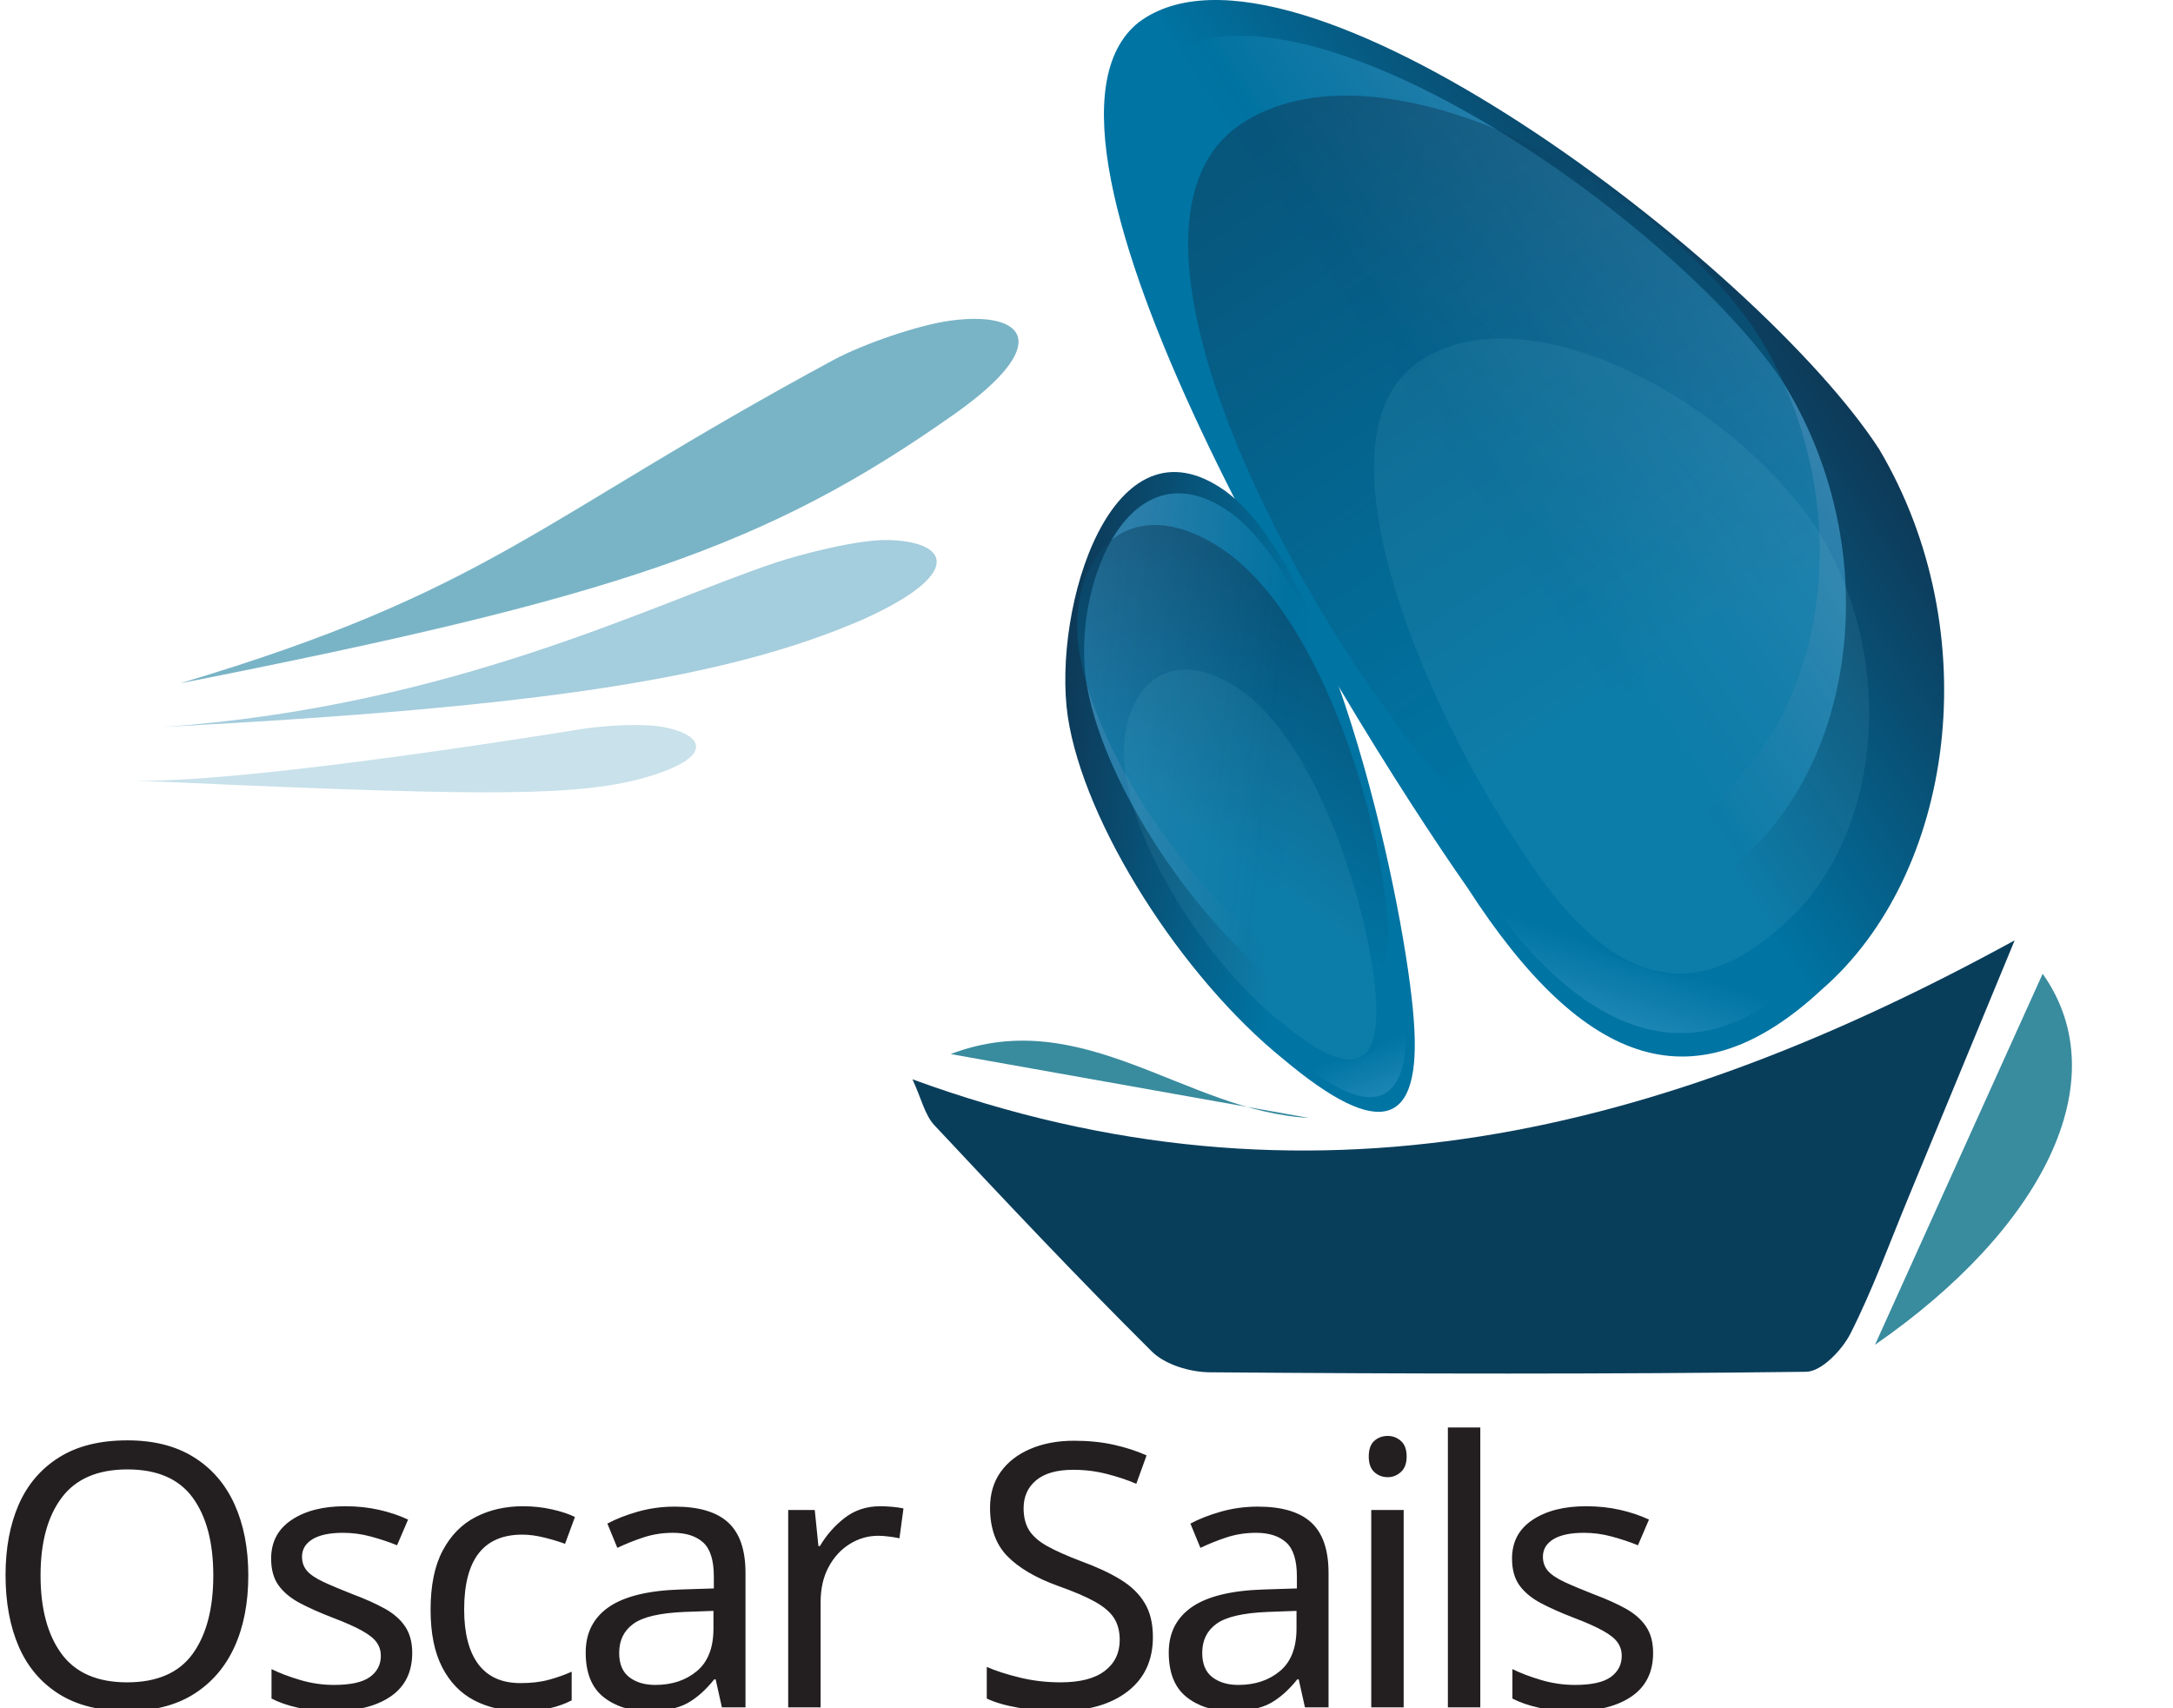
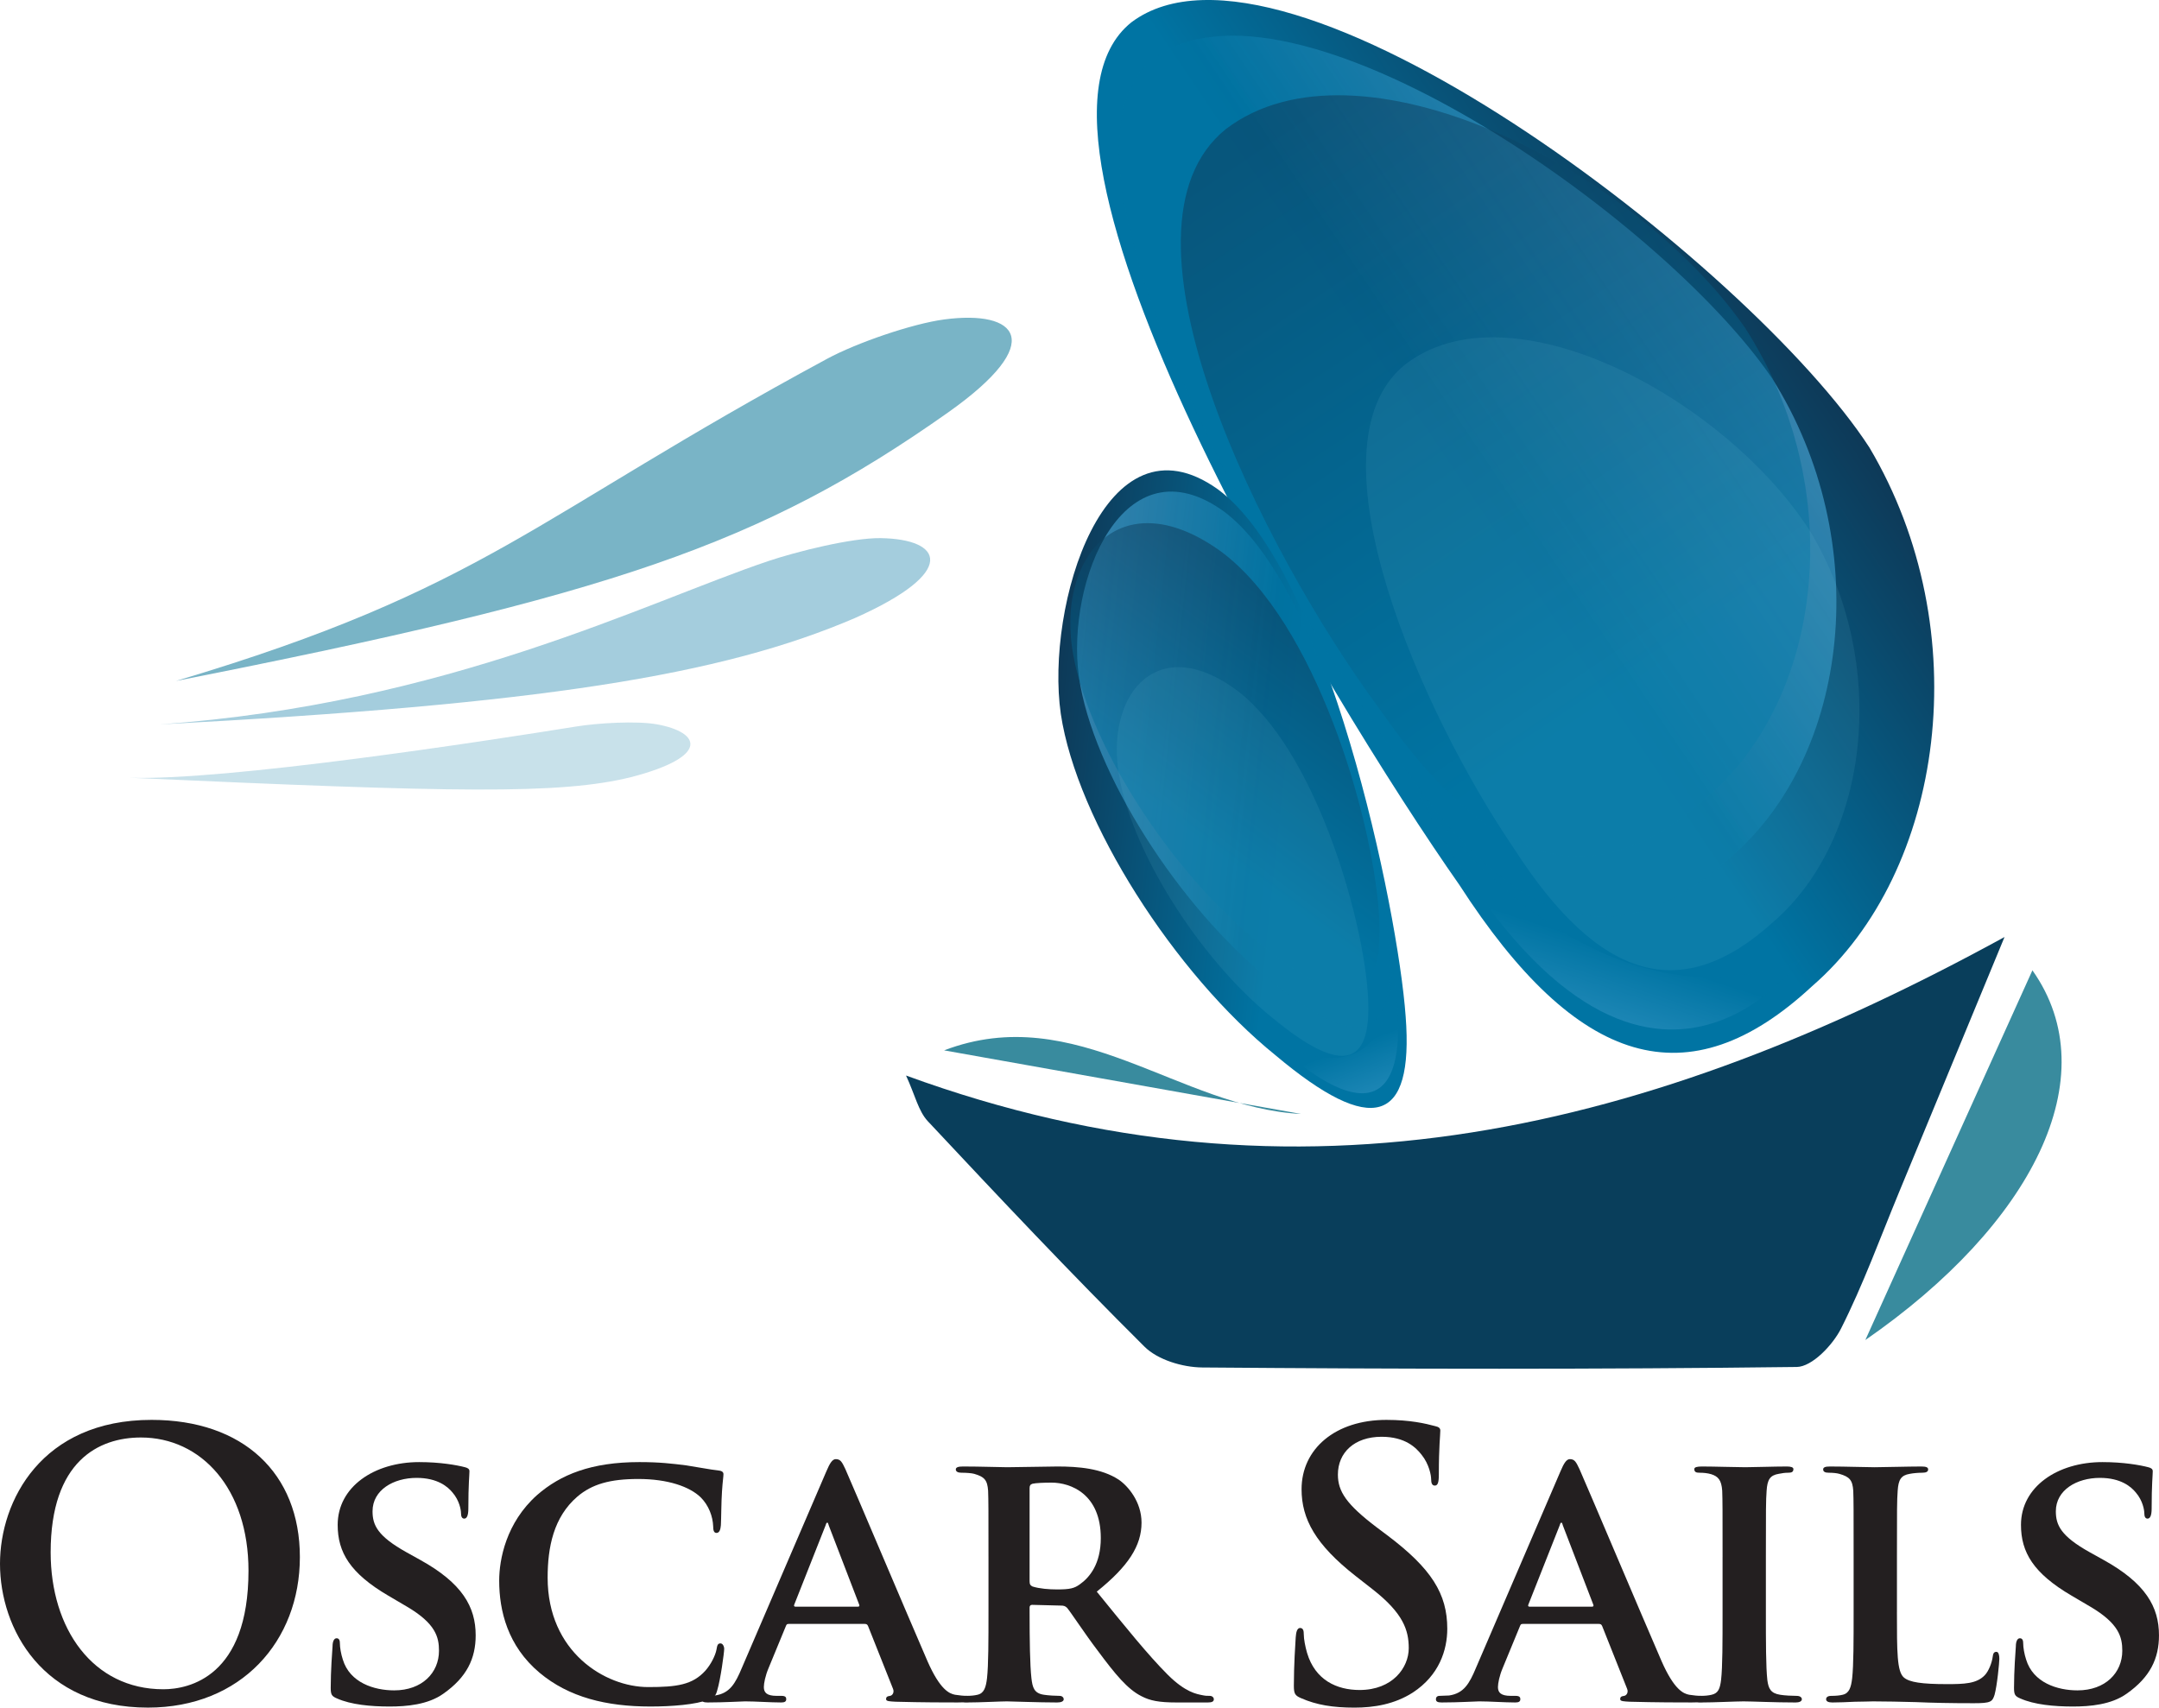
- <svg xmlns="http://www.w3.org/2000/svg" version="1.1" id="Layer_1" x="0px" y="0px" width="354px" height="278.142px" viewBox="0 0 354 278.142" enable-background="new 0 0 354 278.142" xml:space="preserve">
+ <svg xmlns="http://www.w3.org/2000/svg" version="1.1" id="Layer_1" x="0px" y="0px" width="352.912px" height="279.16px" viewBox="0.547 0.001 352.912 279.16" enable-background="new 0.547 0.001 352.912 279.16" xml:space="preserve">
  <g opacity="0.75">
-     <path fill="#86BCD1" d="M26.667,118.428c47.058-3.354,79.484-19.991,99.524-26.72c4.437-1.49,13.556-3.801,18.31-3.732   c10.111,0.146,12.854,5.466-4.199,13.06C118.416,110.442,88.801,115.142,26.667,118.428" />
+     <path fill="#86BCD1" d="M26.667,118.428c47.058-3.354,79.484-19.991,99.524-26.721c4.437-1.49,13.556-3.801,18.31-3.731   c10.111,0.146,12.854,5.466-4.199,13.06C118.416,110.442,88.801,115.142,26.667,118.428" />
  </g>
  <g>
    <g>
      <g>
        <g>
-           <linearGradient id="SVGID_1_" gradientUnits="userSpaceOnUse" x1="209.702" y1="165.999" x2="209.702" y2="276.915" gradientTransform="matrix(-0.5585 -0.8295 0.7724 -0.5201 195.5753 366.3386)">
+           <linearGradient id="SVGID_1_" gradientUnits="userSpaceOnUse" x1="71.737" y1="50.47" x2="71.737" y2="-60.447" gradientTransform="matrix(-0.5585 -0.8295 -0.7724 0.5201 285.7211 139.3103)">
            <stop offset="0.407" style="stop-color:#0074A3" />
            <stop offset="0.988" style="stop-color:#0E3856" />
          </linearGradient>
-           <path fill="url(#SVGID_1_)" d="M185.5,3.637c24.989-18.749,101.206,39.619,120.619,69.519      c17.738,29.899,12.271,69.336-9.379,88.082c-20.197,18.75-38.378,13.293-57.666-16.605      C218.11,114.734,161.965,22.385,185.5,3.637z" />
-           <linearGradient id="SVGID_2_" gradientUnits="userSpaceOnUse" x1="218.756" y1="159.41" x2="218.756" y2="297.061" gradientTransform="matrix(-0.5585 -0.8295 0.7724 -0.5201 195.5753 366.3386)">
+           <path fill="url(#SVGID_1_)" d="M185.5,3.637c24.988-18.749,101.206,39.618,120.619,69.519      c17.738,29.899,12.271,69.336-9.379,88.082c-20.197,18.75-38.379,13.293-57.666-16.605      C218.109,114.734,161.965,22.385,185.5,3.637z" />
+           <linearGradient id="SVGID_2_" gradientUnits="userSpaceOnUse" x1="80.793" y1="57.059" x2="80.793" y2="-80.592" gradientTransform="matrix(-0.5585 -0.8295 -0.7724 0.5201 285.7211 139.3103)">
            <stop offset="0.407" style="stop-color:#0074A3" />
            <stop offset="0.988" style="stop-color:#6DB7E6" />
          </linearGradient>
-           <path opacity="0.7" fill="url(#SVGID_2_)" d="M189.1,9.611c22.005-16.676,83.015,25.648,101.117,52.244      c16.775,26.596,12.717,61.671-6.83,78.348c-18.399,16.677-35.31,11.821-53.312-14.771C210.744,98.837,168.24,26.287,189.1,9.611      z" />
-           <linearGradient id="SVGID_3_" gradientUnits="userSpaceOnUse" x1="147.795" y1="195.099" x2="128.125" y2="171.673" gradientTransform="matrix(-0.5585 -0.8295 0.7724 -0.5201 195.5753 366.3386)">
+           <path opacity="0.7" fill="url(#SVGID_2_)" enable-background="new    " d="M189.1,9.611      c22.006-16.676,83.016,25.647,101.117,52.244c16.775,26.596,12.717,61.671-6.83,78.348      c-18.398,16.677-35.31,11.821-53.312-14.771C210.744,98.837,168.24,26.287,189.1,9.611z" />
+           <linearGradient id="SVGID_3_" gradientUnits="userSpaceOnUse" x1="9.832" y1="21.372" x2="-9.838" y2="44.798" gradientTransform="matrix(-0.5585 -0.8295 -0.7724 0.5201 285.7211 139.3103)">
            <stop offset="0.407" style="stop-color:#0074A3" />
            <stop offset="0.988" style="stop-color:#6DB7E6" />
          </linearGradient>
-           <path opacity="0.4" fill="url(#SVGID_3_)" d="M232.167,129.412c34.972,66.554,62.659,27.521,62.659,27.521      C259.261,170.655,232.167,129.412,232.167,129.412z" />
-           <linearGradient id="SVGID_4_" gradientUnits="userSpaceOnUse" x1="166.41" y1="222.561" x2="279.552" y2="222.561" gradientTransform="matrix(-0.5585 -0.8295 0.7724 -0.5201 195.5753 366.3386)">
+           <path opacity="0.4" fill="url(#SVGID_3_)" enable-background="new    " d="M232.167,129.412      c34.972,66.554,62.659,27.521,62.659,27.521C259.261,170.655,232.167,129.412,232.167,129.412z" />
+           <linearGradient id="SVGID_4_" gradientUnits="userSpaceOnUse" x1="28.444" y1="-6.088" x2="141.586" y2="-6.088" gradientTransform="matrix(-0.5585 -0.8295 -0.7724 0.5201 285.7211 139.3103)">
            <stop offset="0.038" style="stop-color:#0074A3" />
            <stop offset="0.988" style="stop-color:#0E3856" />
          </linearGradient>
-           <path opacity="0.5" fill="url(#SVGID_4_)" d="M200.922,21.106c21.444-16.378,66.727,6.35,84.855,32.467      c16.854,26.117,13.022,60.563-6.399,76.942c-18.308,16.375-35.222,11.613-53.257-14.506      C206.807,89.891,180.59,37.482,200.922,21.106z" />
-           <path opacity="0.1" fill="#7CCAE2" d="M230.046,59.746c17.134-13.617,52.326,5.278,66.323,26.992      c13.115,21.715,9.784,50.353-5.949,63.97c-14.967,13.613-28.505,9.652-42.438-12.061      C233.164,116.931,213.683,73.36,230.046,59.746z" />
+           <path opacity="0.5" fill="url(#SVGID_4_)" enable-background="new    " d="M200.922,21.106      c21.444-16.378,66.727,6.35,84.855,32.467c16.854,26.117,13.021,60.562-6.399,76.942      c-18.308,16.375-35.222,11.612-53.257-14.507C206.807,89.891,180.59,37.482,200.922,21.106z" />
+           <path opacity="0.1" fill="#7CCAE2" enable-background="new    " d="M230.046,59.746c17.134-13.617,52.326,5.278,66.323,26.992      c13.115,21.715,9.784,50.353-5.949,63.97c-14.967,13.613-28.505,9.652-42.438-12.061      C233.164,116.931,213.684,73.36,230.046,59.746z" />
        </g>
        <g>
-           <linearGradient id="SVGID_5_" gradientUnits="userSpaceOnUse" x1="315.351" y1="-49.688" x2="315.351" y2="79.743" gradientTransform="matrix(0.0523 -0.4869 -0.4932 -0.3684 195.3464 285.5096)">
+           <linearGradient id="SVGID_5_" gradientUnits="userSpaceOnUse" x1="113.221" y1="486.236" x2="113.221" y2="356.805" gradientTransform="matrix(0.0523 -0.4869 0.4932 0.3684 -9.387 26.2583)">
            <stop offset="0.407" style="stop-color:#0074A3" />
            <stop offset="0.988" style="stop-color:#0E3856" />
          </linearGradient>
-           <path fill="url(#SVGID_5_)" d="M199.645,80.007c-18.562-13.279-28.237,19.145-25.698,36.698      c2.631,17.551,18.653,42.543,35.11,55.823c15.8,13.277,22.601,11.188,21.259-6.363      C229.065,148.61,217.551,93.286,199.645,80.007z" />
-           <linearGradient id="SVGID_6_" gradientUnits="userSpaceOnUse" x1="323.728" y1="-53.629" x2="323.728" y2="106.893" gradientTransform="matrix(0.0523 -0.4869 -0.4932 -0.3684 195.3464 285.5096)">
+           <path fill="url(#SVGID_5_)" d="M199.645,80.007c-18.562-13.278-28.236,19.146-25.698,36.698      c2.631,17.551,18.653,42.543,35.11,55.823c15.801,13.277,22.602,11.188,21.26-6.363      C229.064,148.61,217.551,93.286,199.645,80.007z" />
+           <linearGradient id="SVGID_6_" gradientUnits="userSpaceOnUse" x1="121.598" y1="490.178" x2="121.598" y2="329.655" gradientTransform="matrix(0.0523 -0.4869 0.4932 0.3684 -9.387 26.2583)">
            <stop offset="0.407" style="stop-color:#0074A3" />
            <stop offset="0.988" style="stop-color:#6DB7E6" />
          </linearGradient>
-           <path opacity="0.7" fill="url(#SVGID_6_)" d="M200.586,83.598c-16.394-11.811-25.817,11.398-23.682,27.012      c2.209,15.614,16.463,37.842,31.307,49.652c14.322,11.811,20.532,9.949,19.344-5.66      C226.438,138.987,216.461,95.409,200.586,83.598z" />
-           <linearGradient id="SVGID_7_" gradientUnits="userSpaceOnUse" x1="265.277" y1="-17.629" x2="244.418" y2="-42.472" gradientTransform="matrix(0.0523 -0.4869 -0.4932 -0.3684 195.3464 285.5096)">
+           <path opacity="0.7" fill="url(#SVGID_6_)" enable-background="new    " d="M200.586,83.598      c-16.395-11.812-25.817,11.397-23.682,27.012c2.209,15.614,16.463,37.842,31.307,49.652c14.322,11.811,20.532,9.948,19.344-5.66      C226.438,138.987,216.461,95.409,200.586,83.598z" />
+           <linearGradient id="SVGID_7_" gradientUnits="userSpaceOnUse" x1="63.131" y1="454.182" x2="42.271" y2="479.026" gradientTransform="matrix(0.0523 -0.4869 0.4932 0.3684 -9.387 26.2583)">
            <stop offset="0.407" style="stop-color:#0074A3" />
            <stop offset="0.988" style="stop-color:#6DB7E6" />
          </linearGradient>
-           <path opacity="0.4" fill="url(#SVGID_7_)" d="M228.042,156.983c6.565,39.625-19.516,12.982-19.516,12.982      C229.92,181.196,228.042,156.983,228.042,156.983z" />
-           <linearGradient id="SVGID_8_" gradientUnits="userSpaceOnUse" x1="280.278" y1="21.717" x2="374.965" y2="21.717" gradientTransform="matrix(0.0523 -0.4869 -0.4932 -0.3684 195.3464 285.5096)">
+           <path opacity="0.4" fill="url(#SVGID_7_)" enable-background="new    " d="M228.042,156.983      c6.565,39.625-19.517,12.981-19.517,12.981C229.92,181.196,228.042,156.983,228.042,156.983z" />
+           <linearGradient id="SVGID_8_" gradientUnits="userSpaceOnUse" x1="78.127" y1="414.815" x2="172.814" y2="414.815" gradientTransform="matrix(0.0523 -0.4869 0.4932 0.3684 -9.387 26.2583)">
            <stop offset="0.038" style="stop-color:#0074A3" />
            <stop offset="0.988" style="stop-color:#0E3856" />
          </linearGradient>
-           <path opacity="0.5" fill="url(#SVGID_8_)" d="M200.217,90.217c-15.983-11.6-26.543,0.135-24.457,15.467      c2.156,15.333,16.244,37.163,30.951,48.763c14.201,11.598,20.369,9.771,19.195-5.561      C224.805,133.555,215.696,101.815,200.217,90.217z" />
-           <path opacity="0.1" fill="#7CCAE2" d="M202.875,112.97c-12.869-9.644-21.268,0.113-19.552,12.859      c1.764,12.749,13.198,30.897,25.184,40.542c11.638,9.641,16.659,8.123,15.574-4.625      C223.045,148.997,215.396,122.614,202.875,112.97z" />
+           <path opacity="0.5" fill="url(#SVGID_8_)" enable-background="new    " d="M200.217,90.217      c-15.982-11.6-26.543,0.136-24.457,15.468c2.156,15.333,16.244,37.163,30.951,48.763c14.201,11.598,20.369,9.771,19.195-5.562      C224.805,133.555,215.695,101.815,200.217,90.217z" />
+           <path opacity="0.1" fill="#7CCAE2" enable-background="new    " d="M202.875,112.97c-12.869-9.645-21.268,0.112-19.552,12.858      c1.764,12.749,13.198,30.897,25.184,40.542c11.638,9.642,16.659,8.123,15.574-4.625      C223.045,148.997,215.396,122.614,202.875,112.97z" />
        </g>
      </g>
    </g>
-     <path fill-rule="evenodd" clip-rule="evenodd" fill="#093E5B" d="M148.647,175.827c64.474,23.59,122.152,8.787,179.561-22.641   c-5.751,13.91-11.491,27.828-17.249,41.74c-3.088,7.461-5.852,15.09-9.479,22.277c-1.367,2.709-4.736,6.236-7.232,6.27   c-32.391,0.404-64.789,0.34-97.184,0.082c-3.201-0.027-7.258-1.238-9.431-3.396c-12.086-12.01-23.777-24.42-35.422-36.861   C150.662,181.642,150.13,179.032,148.647,175.827" />
+     <path fill="#093E5B" d="M148.647,175.827c64.474,23.59,122.152,8.787,179.561-22.641c-5.751,13.91-11.491,27.828-17.249,41.739   c-3.088,7.462-5.852,15.091-9.479,22.277c-1.367,2.709-4.736,6.236-7.232,6.271c-32.391,0.403-64.789,0.34-97.184,0.082   c-3.201-0.027-7.258-1.238-9.432-3.396c-12.086-12.01-23.777-24.42-35.422-36.861C150.662,181.642,150.13,179.032,148.647,175.827" />
  </g>
  <g>
-     <path fill="#79B4C6" d="M29.312,111.323c50.595-15.079,58.203-26.62,106.438-52.668c4.813-2.599,13.874-5.727,19.127-6.429   c11.886-1.588,17.093,3.591,0.59,15.243C124.925,89.032,100.327,97.313,29.312,111.323" />
+     <path fill="#79B4C6" d="M29.312,111.323c50.595-15.079,58.203-26.62,106.438-52.668c4.813-2.599,13.874-5.727,19.127-6.429   c11.886-1.588,17.093,3.591,0.59,15.242C124.925,89.032,100.327,97.313,29.312,111.323" />
  </g>
  <g opacity="0.45">
-     <path fill="#86BCD1" d="M21.667,127.142c15.735,0.547,58.121-5.962,73.141-8.383c3.37-0.543,9.8-0.959,13.193-0.331   c7.077,1.311,8.648,5.25-4.272,8.614C92.066,129.918,75,129.554,21.667,127.142" />
+     <path fill="#86BCD1" d="M21.667,127.142c15.735,0.547,58.121-5.962,73.141-8.384c3.37-0.543,9.8-0.959,13.193-0.331   c7.077,1.312,8.648,5.25-4.272,8.614C92.066,129.918,75,129.554,21.667,127.142" />
  </g>
-   <path fill-rule="evenodd" clip-rule="evenodd" fill="#398B9E" d="M305.456,219.07c9.211-20.384,18.424-40.769,27.312-60.44  C345.095,176.065,332.657,200.25,305.456,219.07" />
-   <path fill-rule="evenodd" clip-rule="evenodd" fill="#398B9E" d="M154.874,171.715c21.538-8.235,38.46,9.39,58.351,10.396" />
-   <text transform="matrix(1 0 0 1 -2.7529 278.1416)" fill="#231F20" font-family="'TrajanPro-Bold'" font-size="60" letter-spacing="-3">Oscar Sails</text>
+   <path fill="#398B9E" d="M305.456,219.07c9.211-20.384,18.424-40.77,27.312-60.44C345.095,176.065,332.657,200.25,305.456,219.07" />
+   <path fill="#398B9E" d="M154.874,171.715c21.538-8.234,38.46,9.391,58.351,10.396" />
+   <g enable-background="new    ">
+     <path fill="#231F20" d="M0.547,255.642c0-10.26,6.78-23.519,24.779-23.519c14.939,0,24.239,8.699,24.239,22.438   s-9.6,24.599-24.84,24.599C7.507,279.161,0.547,266.261,0.547,255.642z M41.165,256.782c0-13.439-7.739-21.779-17.579-21.779   c-6.899,0-14.759,3.84-14.759,18.779c0,12.479,6.9,22.38,18.419,22.38C31.445,276.162,41.165,274.122,41.165,256.782z" />
+     <path fill="#231F20" d="M55.626,277.661c-0.84-0.359-1.02-0.6-1.02-1.739c0-2.76,0.239-5.94,0.3-6.78   c0-0.779,0.239-1.319,0.66-1.319c0.479,0,0.54,0.479,0.54,0.84c0,0.66,0.18,1.74,0.479,2.64c1.14,3.78,5.1,5.04,8.399,5.04   c4.561,0,7.32-2.88,7.32-6.479c0-2.221-0.54-4.44-5.22-7.2l-3.061-1.8c-6.239-3.66-8.279-7.08-8.279-11.58   c0-6.239,6-10.259,13.319-10.259c3.42,0,6.12,0.479,7.5,0.84c0.479,0.12,0.72,0.3,0.72,0.659c0,0.66-0.18,2.101-0.18,6.121   c0,1.079-0.24,1.619-0.66,1.619c-0.36,0-0.54-0.3-0.54-0.9c0-0.479-0.24-2.039-1.38-3.359c-0.78-0.96-2.46-2.4-5.88-2.4   c-3.78,0-7.2,1.98-7.2,5.461c0,2.279,0.841,4.079,5.58,6.719l2.16,1.2c6.96,3.84,9.119,7.739,9.119,12.359   c0,3.78-1.439,6.84-5.279,9.54c-2.521,1.8-6,2.1-8.819,2.1C61.146,278.981,57.906,278.681,55.626,277.661z" />
+     <path fill="#231F20" d="M88.745,273.462c-5.22-4.38-6.6-10.14-6.6-15.06c0-3.479,1.14-9.479,6.18-13.979   c3.84-3.359,8.88-5.399,16.739-5.399c3.3,0,5.28,0.239,7.68,0.54c1.98,0.3,3.72,0.66,5.28,0.84c0.6,0.06,0.779,0.3,0.779,0.6   c0,0.42-0.12,1.02-0.239,2.82c-0.12,1.68-0.12,4.5-0.181,5.52c-0.06,0.72-0.24,1.26-0.72,1.26c-0.42,0-0.54-0.42-0.54-1.08   c-0.06-1.619-0.72-3.42-2.04-4.739c-1.8-1.74-5.34-3-10.199-3c-4.62,0-7.56,0.84-9.96,2.88c-3.899,3.359-4.859,8.279-4.859,13.26   c0,12.119,9.359,17.879,16.439,17.879c4.68,0,7.26-0.36,9.359-2.7c0.899-1.02,1.62-2.46,1.8-3.42c0.12-0.779,0.24-1.02,0.66-1.02   c0.359,0,0.6,0.479,0.6,0.899c0,0.601-0.6,5.04-1.14,6.78c-0.24,0.899-0.48,1.14-1.38,1.5c-2.101,0.84-6.12,1.14-9.54,1.14   C99.665,278.981,93.545,277.481,88.745,273.462z" />
+     <path fill="#231F20" d="M129.485,265.482c-0.301,0-0.36,0.06-0.48,0.359l-2.819,6.84c-0.54,1.26-0.78,2.521-0.78,3.12   c0,0.9,0.479,1.439,2.1,1.439h0.78c0.66,0,0.78,0.24,0.78,0.54c0,0.42-0.301,0.54-0.841,0.54c-1.739,0-4.199-0.18-5.879-0.18   c-0.54,0-3.36,0.18-6.12,0.18c-0.66,0-0.96-0.12-0.96-0.54c0-0.3,0.18-0.54,0.6-0.54c0.48,0,1.08-0.06,1.561-0.06   c2.399-0.36,3.3-1.92,4.38-4.5l13.799-32.099c0.601-1.439,1.021-2.04,1.561-2.04c0.779,0,1.02,0.48,1.56,1.62   c1.26,2.82,10.079,23.699,13.439,31.438c2.04,4.62,3.54,5.28,4.5,5.46c0.78,0.12,1.38,0.18,1.979,0.18   c0.48,0,0.721,0.181,0.721,0.54c0,0.42-0.301,0.54-2.28,0.54c-1.86,0-5.7,0-10.14-0.12c-0.96-0.06-1.56-0.06-1.56-0.42   c0-0.3,0.119-0.479,0.659-0.54c0.36-0.06,0.721-0.539,0.48-1.14l-4.08-10.26c-0.12-0.3-0.3-0.359-0.54-0.359H129.485z    M140.765,262.662c0.24,0,0.3-0.12,0.24-0.3l-4.98-12.959c-0.06-0.181-0.12-0.48-0.239-0.48c-0.181,0-0.24,0.3-0.301,0.48   l-5.1,12.898c-0.12,0.24,0,0.36,0.181,0.36H140.765z" />
+     <path fill="#231F20" d="M162.124,254.503c0-7.74,0-9.18-0.06-10.8c-0.12-1.74-0.601-2.28-2.28-2.76   c-0.42-0.12-1.32-0.181-2.1-0.181c-0.54,0-0.9-0.18-0.9-0.539c0-0.36,0.42-0.48,1.2-0.48c2.76,0,6.119,0.12,7.199,0.12   c1.8,0,6.6-0.12,8.22-0.12c3.36,0,7.2,0.3,10.02,2.16c1.5,1.02,3.72,3.6,3.72,7.02c0,3.779-2.159,7.14-7.319,11.279   c4.68,5.76,8.399,10.38,11.58,13.56c2.939,2.94,4.799,3.18,5.64,3.36c0.54,0.119,0.84,0.119,1.26,0.119s0.66,0.301,0.66,0.54   c0,0.42-0.36,0.54-1.021,0.54h-5.04c-2.939,0-4.38-0.3-5.76-1.02c-2.279-1.14-4.26-3.54-7.199-7.5c-2.1-2.76-4.32-6.18-4.979-6.959   c-0.301-0.301-0.601-0.36-0.96-0.36l-4.74-0.12c-0.24,0-0.42,0.12-0.42,0.42v0.72c0,4.74,0.06,8.7,0.3,10.859   c0.18,1.5,0.42,2.46,2.04,2.7c0.78,0.12,1.92,0.18,2.58,0.18c0.42,0,0.66,0.301,0.66,0.54c0,0.36-0.42,0.54-1.08,0.54   c-3.06,0-7.439-0.18-8.22-0.18c-1.021,0-4.38,0.18-6.479,0.18c-0.66,0-1.021-0.18-1.021-0.54c0-0.239,0.18-0.54,0.84-0.54   c0.78,0,1.38-0.06,1.86-0.18c1.08-0.24,1.38-1.2,1.56-2.7c0.24-2.159,0.24-6.18,0.24-10.859V254.503z M168.844,258.462   c0,0.541,0.12,0.721,0.479,0.9c1.141,0.359,2.7,0.48,4.021,0.48c2.1,0,2.819-0.181,3.72-0.84c1.62-1.141,3.42-3.36,3.42-7.561   c0-7.199-4.92-9.06-8.04-9.06c-1.319,0-2.58,0.06-3.12,0.181c-0.359,0.119-0.479,0.3-0.479,0.72V258.462z" />
+     <path fill="#231F20" d="M213.183,277.601c-0.96-0.42-1.141-0.72-1.141-2.04c0-3.3,0.24-6.899,0.301-7.859   c0.06-0.9,0.239-1.561,0.72-1.561c0.54,0,0.6,0.54,0.6,1.021c0,0.78,0.24,2.04,0.54,3.06c1.32,4.44,4.86,6.06,8.58,6.06   c5.399,0,8.039-3.659,8.039-6.839c0-2.94-0.899-5.7-5.88-9.6l-2.76-2.16c-6.6-5.16-8.879-9.359-8.879-14.22   c0-6.6,5.52-11.339,13.859-11.339c3.899,0,6.419,0.6,7.979,1.02c0.54,0.12,0.84,0.3,0.84,0.72c0,0.78-0.24,2.521-0.24,7.2   c0,1.319-0.18,1.8-0.66,1.8c-0.42,0-0.6-0.36-0.6-1.08c0-0.54-0.3-2.399-1.56-3.96c-0.9-1.141-2.641-2.939-6.54-2.939   c-4.439,0-7.14,2.58-7.14,6.18c0,2.76,1.38,4.859,6.359,8.639l1.681,1.261c7.259,5.46,9.839,9.6,9.839,15.299   c0,3.48-1.319,7.62-5.64,10.44c-3,1.92-6.359,2.459-9.539,2.459C218.462,279.161,215.763,278.741,213.183,277.601z" />
+     <path fill="#231F20" d="M249.482,265.482c-0.301,0-0.36,0.06-0.48,0.359l-2.819,6.84c-0.54,1.26-0.78,2.521-0.78,3.12   c0,0.9,0.479,1.439,2.1,1.439h0.78c0.66,0,0.78,0.24,0.78,0.54c0,0.42-0.301,0.54-0.841,0.54c-1.739,0-4.199-0.18-5.879-0.18   c-0.54,0-3.36,0.18-6.12,0.18c-0.66,0-0.96-0.12-0.96-0.54c0-0.3,0.18-0.54,0.6-0.54c0.48,0,1.08-0.06,1.561-0.06   c2.399-0.36,3.3-1.92,4.38-4.5l13.799-32.099c0.601-1.439,1.021-2.04,1.561-2.04c0.779,0,1.02,0.48,1.56,1.62   c1.26,2.82,10.08,23.699,13.439,31.438c2.04,4.62,3.54,5.28,4.5,5.46c0.779,0.12,1.38,0.18,1.979,0.18c0.48,0,0.72,0.181,0.72,0.54   c0,0.42-0.3,0.54-2.279,0.54c-1.86,0-5.7,0-10.14-0.12c-0.96-0.06-1.56-0.06-1.56-0.42c0-0.3,0.119-0.479,0.659-0.54   c0.36-0.06,0.721-0.539,0.48-1.14l-4.08-10.26c-0.12-0.3-0.3-0.359-0.54-0.359H249.482z M260.762,262.662c0.24,0,0.3-0.12,0.24-0.3   l-4.98-12.959c-0.06-0.181-0.12-0.48-0.239-0.48c-0.181,0-0.24,0.3-0.301,0.48l-5.1,12.898c-0.12,0.24,0,0.36,0.18,0.36H260.762z" />
+     <path fill="#231F20" d="M282.121,254.503c0-7.74,0-9.18-0.06-10.8c-0.12-1.74-0.66-2.34-1.801-2.7c-0.6-0.18-1.26-0.24-1.92-0.24   c-0.539,0-0.84-0.119-0.84-0.6c0-0.3,0.42-0.42,1.26-0.42c1.98,0,5.58,0.12,7.08,0.12c1.32,0,4.74-0.12,6.78-0.12   c0.659,0,1.079,0.12,1.079,0.42c0,0.48-0.3,0.6-0.84,0.6s-0.96,0.061-1.56,0.181c-1.44,0.239-1.86,0.96-1.979,2.76   c-0.12,1.62-0.12,3.06-0.12,10.8v8.999c0,4.92,0,9,0.239,11.16c0.181,1.38,0.54,2.159,2.101,2.399c0.72,0.12,1.92,0.18,2.699,0.18   c0.601,0,0.841,0.301,0.841,0.54c0,0.36-0.421,0.54-1.021,0.54c-3.479,0-7.08-0.18-8.52-0.18c-1.2,0-4.8,0.18-6.899,0.18   c-0.66,0-1.021-0.18-1.021-0.54c0-0.239,0.181-0.54,0.84-0.54c0.78,0,1.38-0.06,1.86-0.18c1.08-0.24,1.38-0.96,1.56-2.46   c0.24-2.1,0.24-6.18,0.24-11.1V254.503z" />
+     <path fill="#231F20" d="M310.621,263.502c0,6.54,0,9.78,1.14,10.74c0.9,0.779,2.939,1.079,7.02,1.079c2.82,0,4.86-0.06,6.18-1.439   c0.66-0.66,1.2-2.1,1.32-3.06c0.06-0.48,0.18-0.78,0.6-0.78c0.36,0,0.48,0.54,0.48,1.14c0,0.601-0.36,4.38-0.78,5.88   c-0.36,1.14-0.6,1.38-3.36,1.38c-3.779,0-6.839-0.06-9.479-0.18c-2.64-0.061-4.859-0.12-7.02-0.12c-0.6,0-1.739,0.06-3,0.06   c-1.26,0.061-2.579,0.12-3.659,0.12c-0.66,0-1.021-0.18-1.021-0.54c0-0.239,0.181-0.54,0.84-0.54c0.78,0,1.38-0.06,1.86-0.18   c1.08-0.24,1.38-1.2,1.56-2.7c0.24-2.159,0.24-6.18,0.24-10.859v-8.999c0-7.74,0-9.18-0.06-10.8c-0.12-1.74-0.601-2.28-2.28-2.76   c-0.42-0.12-1.08-0.181-1.74-0.181c-0.6,0-0.899-0.18-0.899-0.539c0-0.36,0.359-0.48,1.14-0.48c2.46,0,5.819,0.12,7.26,0.12   c1.26,0,5.58-0.12,7.62-0.12c0.779,0,1.14,0.12,1.14,0.48c0,0.359-0.3,0.539-0.96,0.539c-0.601,0-1.44,0.061-2.04,0.181   c-1.44,0.239-1.86,0.96-1.979,2.76c-0.12,1.62-0.12,3.06-0.12,10.8V263.502z" />
+     <path fill="#231F20" d="M330.78,277.661c-0.84-0.359-1.02-0.6-1.02-1.739c0-2.76,0.239-5.94,0.3-6.78   c0-0.779,0.239-1.319,0.66-1.319c0.479,0,0.54,0.479,0.54,0.84c0,0.66,0.18,1.74,0.479,2.64c1.14,3.78,5.1,5.04,8.399,5.04   c4.561,0,7.32-2.88,7.32-6.479c0-2.221-0.54-4.44-5.22-7.2l-3.061-1.8c-6.239-3.66-8.279-7.08-8.279-11.58   c0-6.239,6-10.259,13.319-10.259c3.42,0,6.12,0.479,7.5,0.84c0.479,0.12,0.72,0.3,0.72,0.659c0,0.66-0.18,2.101-0.18,6.121   c0,1.079-0.24,1.619-0.66,1.619c-0.36,0-0.54-0.3-0.54-0.9c0-0.479-0.24-2.039-1.38-3.359c-0.78-0.96-2.46-2.4-5.88-2.4   c-3.78,0-7.2,1.98-7.2,5.461c0,2.279,0.841,4.079,5.58,6.719l2.16,1.2c6.96,3.84,9.119,7.739,9.119,12.359   c0,3.78-1.439,6.84-5.279,9.54c-2.521,1.8-6,2.1-8.819,2.1C336.3,278.981,333.061,278.681,330.78,277.661z" />
+   </g>
</svg>
